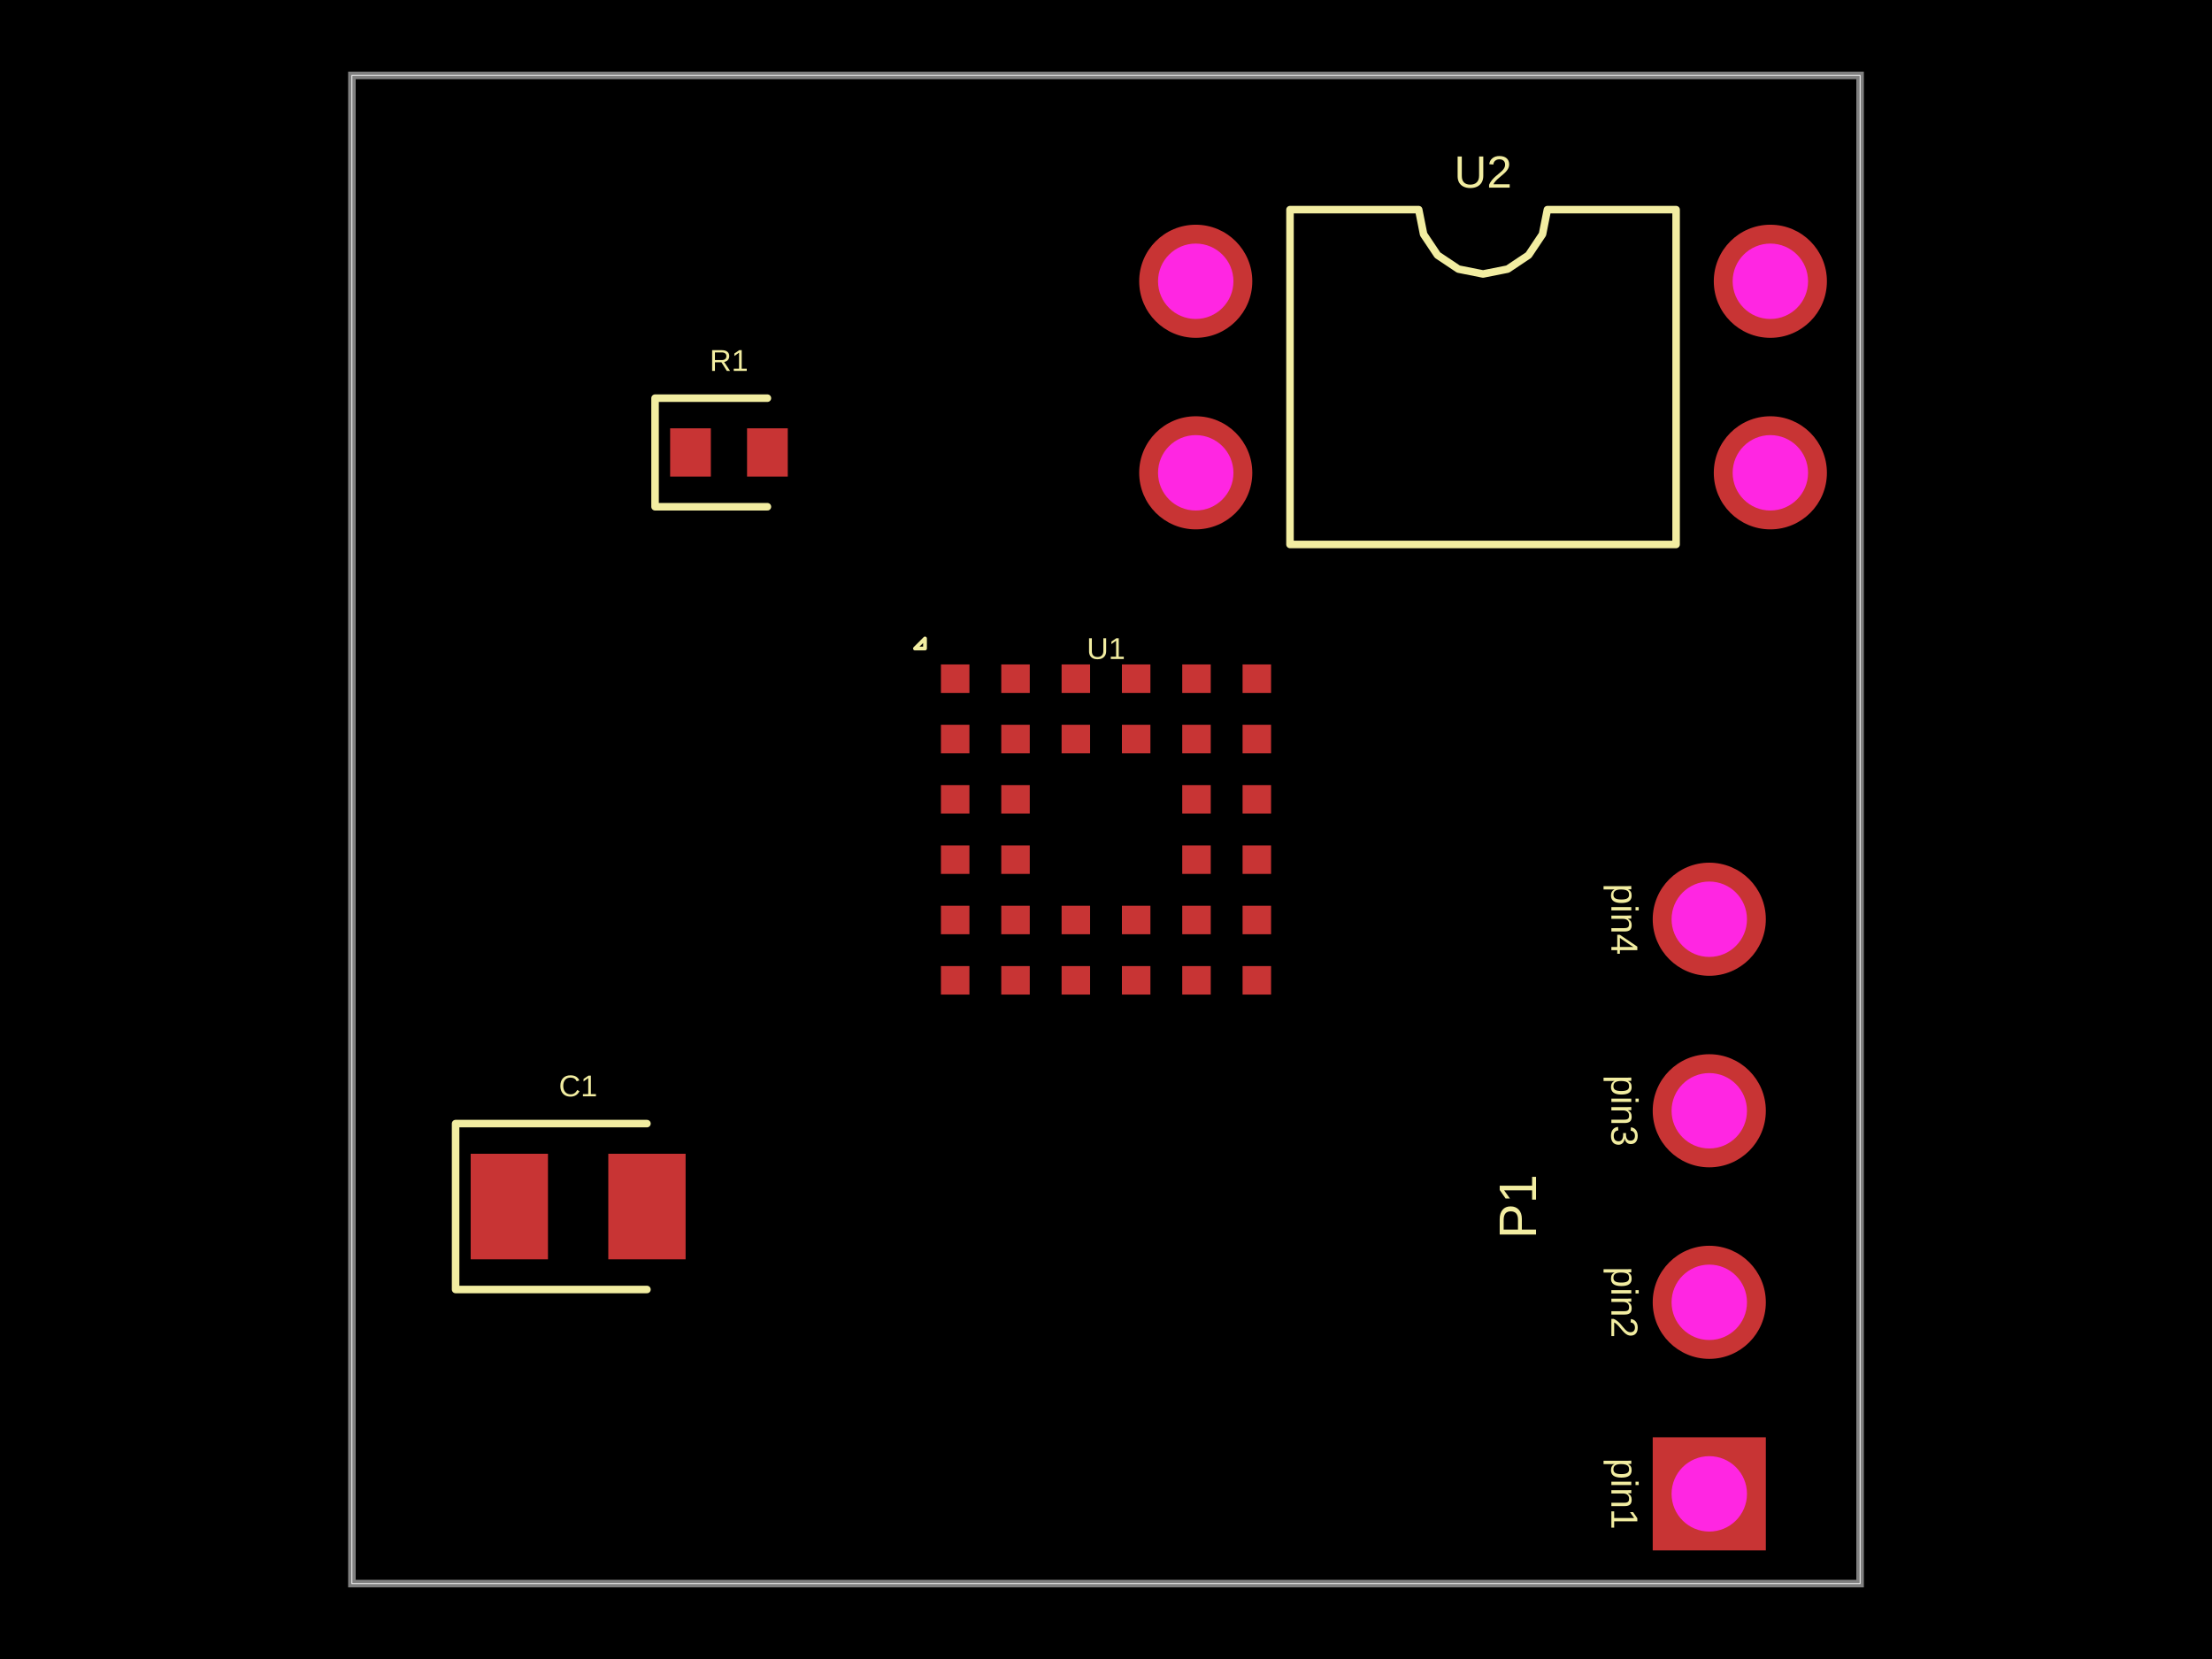
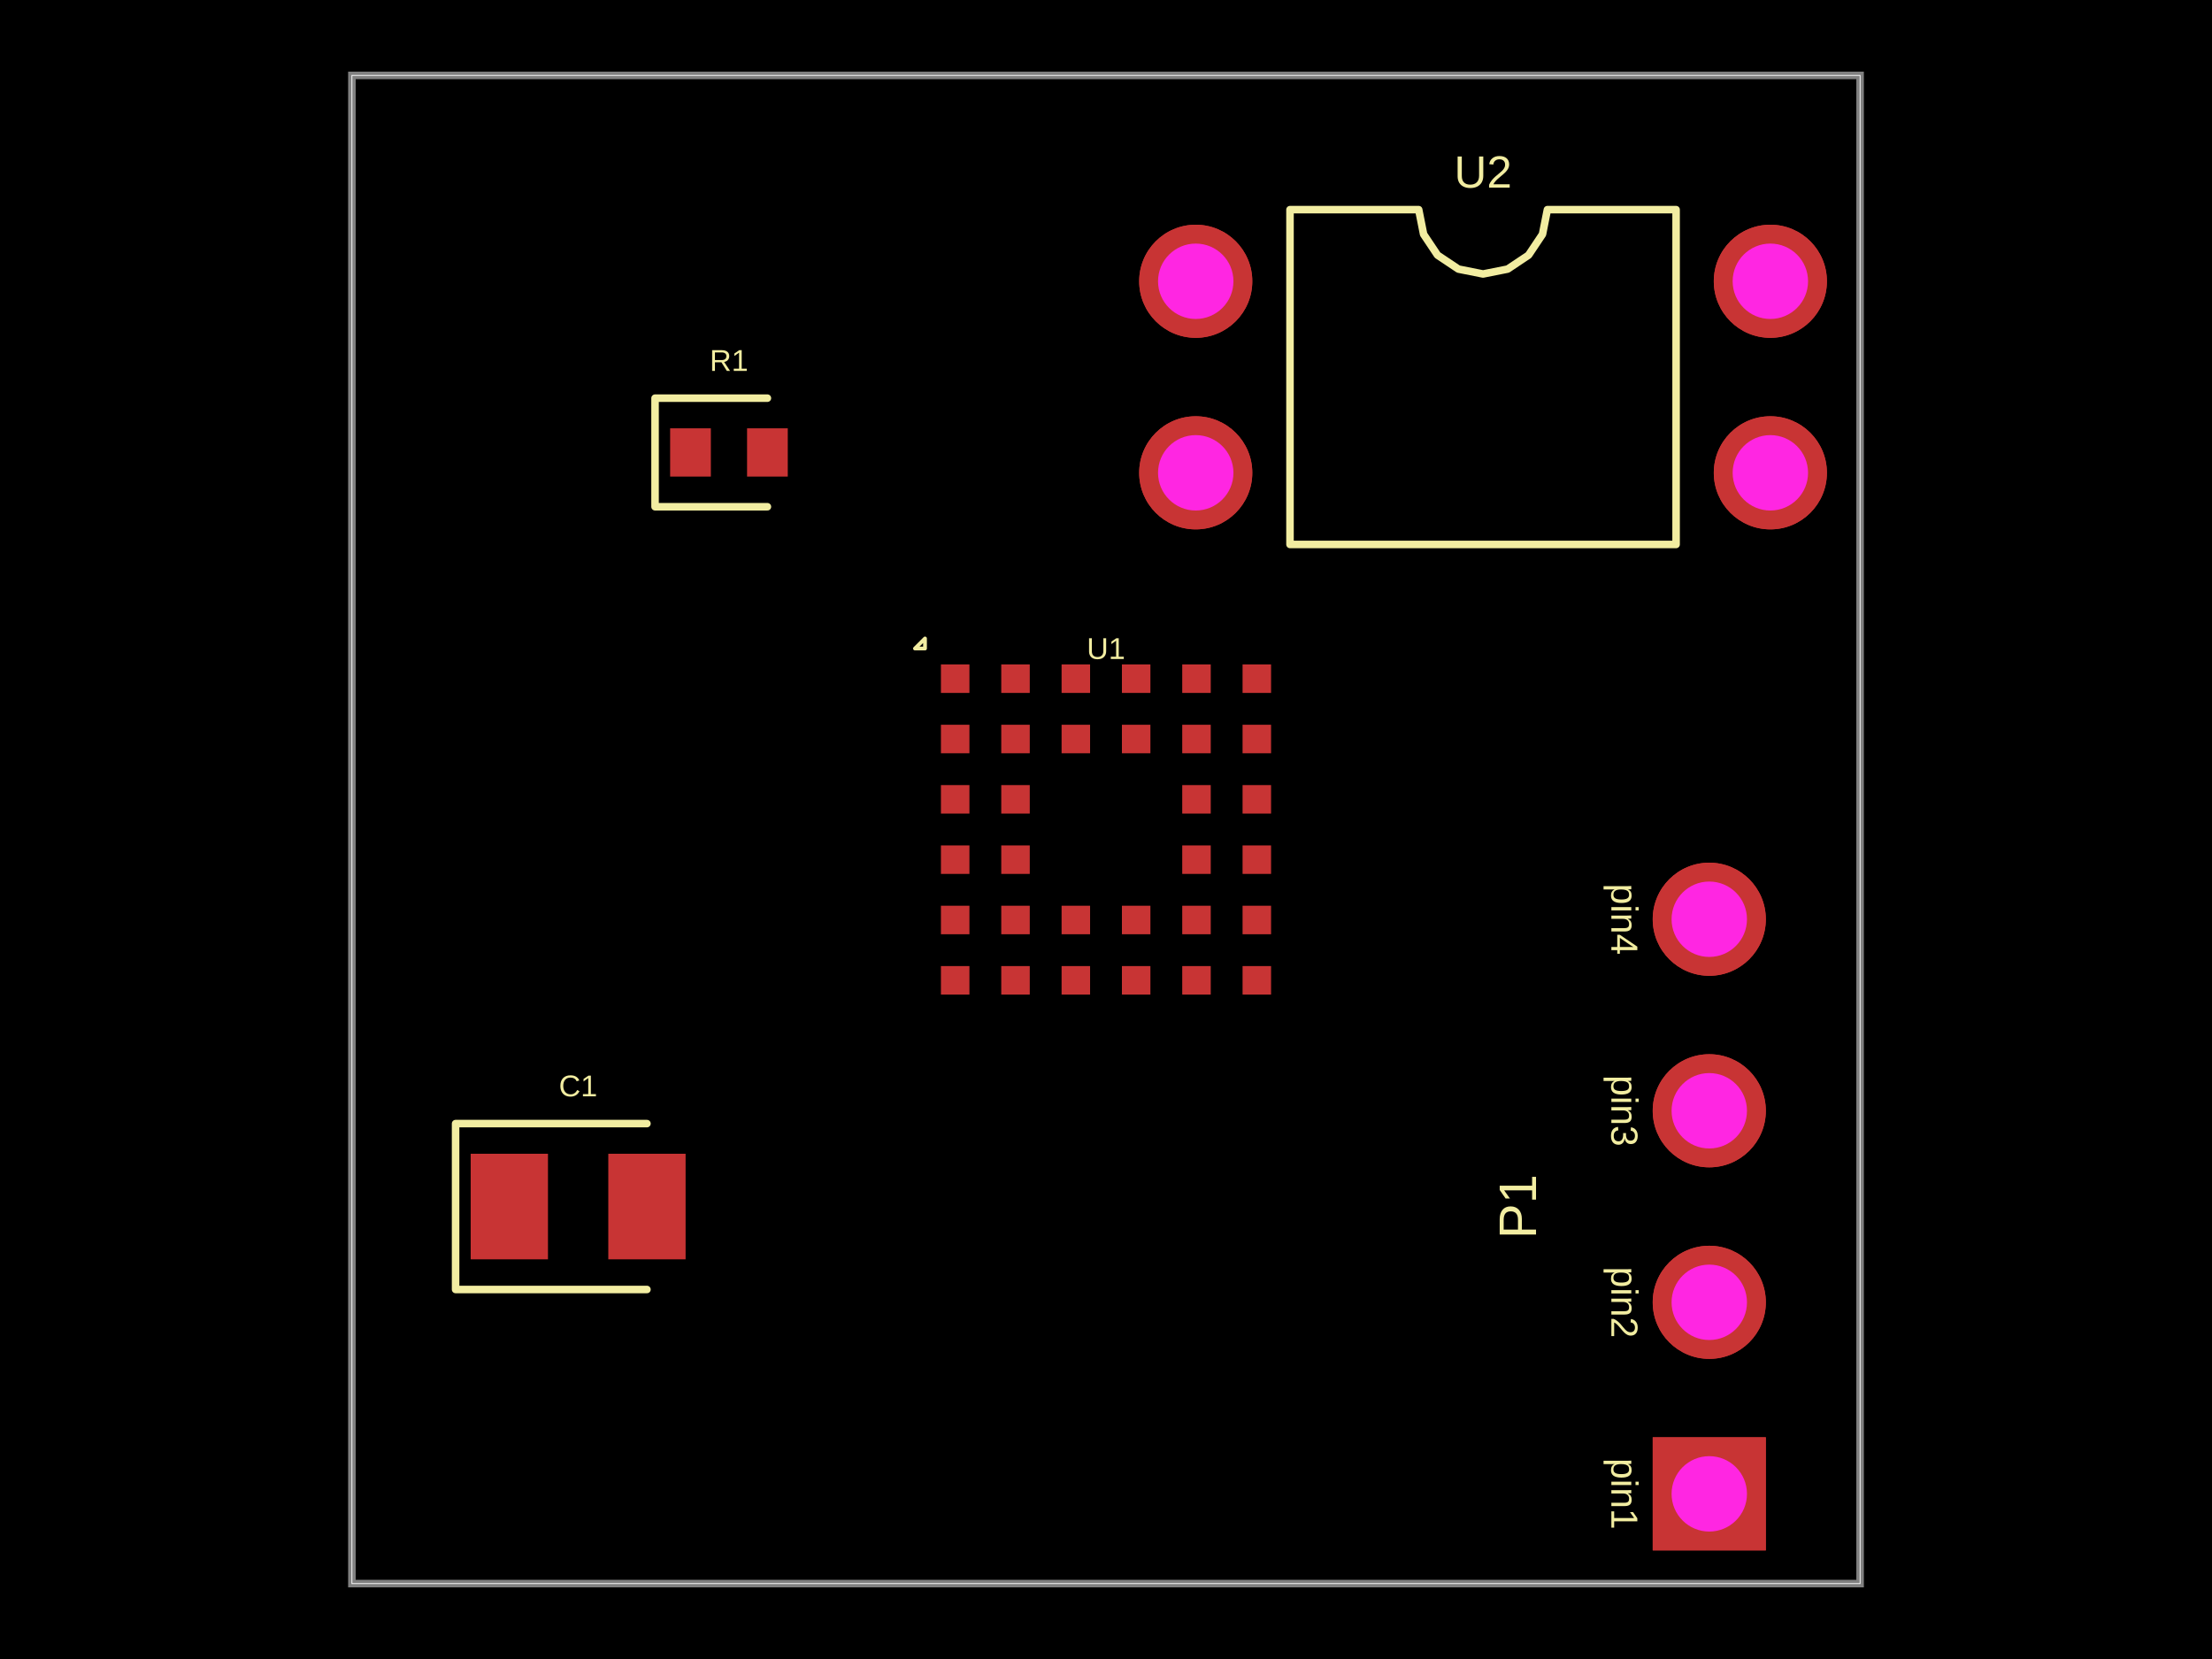
<svg xmlns="http://www.w3.org/2000/svg" width="800" height="600">
  <style />
  <rect class="boundary" x="0" y="0" fill="#000" width="800" height="600" />
  <rect class="pcb-boundary" fill="none" stroke="#fff" stroke-width="0.3" x="127.273" y="27.273" width="545.455" height="545.455" />
  <path class="pcb-board" d="M 127.273 572.727 L 672.727 572.727 L 672.727 27.273 L 127.273 27.273 Z" fill="none" stroke="rgba(255, 255, 255, 0.5)" stroke-width="2.727" />
  <rect class="pcb-pad" fill="rgb(200, 52, 52)" x="340.301" y="349.392" width="10.308" height="10.308" data-layer="top" />
  <rect class="pcb-pad" fill="rgb(200, 52, 52)" x="362.119" y="349.392" width="10.308" height="10.308" data-layer="top" />
  <rect class="pcb-pad" fill="rgb(200, 52, 52)" x="383.937" y="349.392" width="10.308" height="10.308" data-layer="top" />
  <rect class="pcb-pad" fill="rgb(200, 52, 52)" x="405.755" y="349.392" width="10.308" height="10.308" data-layer="top" />
  <rect class="pcb-pad" fill="rgb(200, 52, 52)" x="427.573" y="349.392" width="10.308" height="10.308" data-layer="top" />
  <rect class="pcb-pad" fill="rgb(200, 52, 52)" x="449.392" y="349.392" width="10.308" height="10.308" data-layer="top" />
  <rect class="pcb-pad" fill="rgb(200, 52, 52)" x="340.301" y="327.573" width="10.308" height="10.308" data-layer="top" />
  <rect class="pcb-pad" fill="rgb(200, 52, 52)" x="362.119" y="327.573" width="10.308" height="10.308" data-layer="top" />
  <rect class="pcb-pad" fill="rgb(200, 52, 52)" x="383.937" y="327.573" width="10.308" height="10.308" data-layer="top" />
  <rect class="pcb-pad" fill="rgb(200, 52, 52)" x="405.755" y="327.573" width="10.308" height="10.308" data-layer="top" />
  <rect class="pcb-pad" fill="rgb(200, 52, 52)" x="427.573" y="327.573" width="10.308" height="10.308" data-layer="top" />
  <rect class="pcb-pad" fill="rgb(200, 52, 52)" x="449.392" y="327.573" width="10.308" height="10.308" data-layer="top" />
  <rect class="pcb-pad" fill="rgb(200, 52, 52)" x="340.301" y="305.755" width="10.308" height="10.308" data-layer="top" />
  <rect class="pcb-pad" fill="rgb(200, 52, 52)" x="362.119" y="305.755" width="10.308" height="10.308" data-layer="top" />
  <rect class="pcb-pad" fill="rgb(200, 52, 52)" x="427.573" y="305.755" width="10.308" height="10.308" data-layer="top" />
  <rect class="pcb-pad" fill="rgb(200, 52, 52)" x="449.392" y="305.755" width="10.308" height="10.308" data-layer="top" />
  <rect class="pcb-pad" fill="rgb(200, 52, 52)" x="340.301" y="283.937" width="10.308" height="10.308" data-layer="top" />
  <rect class="pcb-pad" fill="rgb(200, 52, 52)" x="362.119" y="283.937" width="10.308" height="10.308" data-layer="top" />
  <rect class="pcb-pad" fill="rgb(200, 52, 52)" x="427.573" y="283.937" width="10.308" height="10.308" data-layer="top" />
  <rect class="pcb-pad" fill="rgb(200, 52, 52)" x="449.392" y="283.937" width="10.308" height="10.308" data-layer="top" />
  <rect class="pcb-pad" fill="rgb(200, 52, 52)" x="340.301" y="262.119" width="10.308" height="10.308" data-layer="top" />
  <rect class="pcb-pad" fill="rgb(200, 52, 52)" x="362.119" y="262.119" width="10.308" height="10.308" data-layer="top" />
  <rect class="pcb-pad" fill="rgb(200, 52, 52)" x="383.937" y="262.119" width="10.308" height="10.308" data-layer="top" />
  <rect class="pcb-pad" fill="rgb(200, 52, 52)" x="405.755" y="262.119" width="10.308" height="10.308" data-layer="top" />
  <rect class="pcb-pad" fill="rgb(200, 52, 52)" x="427.573" y="262.119" width="10.308" height="10.308" data-layer="top" />
  <rect class="pcb-pad" fill="rgb(200, 52, 52)" x="449.392" y="262.119" width="10.308" height="10.308" data-layer="top" />
  <rect class="pcb-pad" fill="rgb(200, 52, 52)" x="340.301" y="240.301" width="10.308" height="10.308" data-layer="top" />
  <rect class="pcb-pad" fill="rgb(200, 52, 52)" x="362.119" y="240.301" width="10.308" height="10.308" data-layer="top" />
  <rect class="pcb-pad" fill="rgb(200, 52, 52)" x="383.937" y="240.301" width="10.308" height="10.308" data-layer="top" />
  <rect class="pcb-pad" fill="rgb(200, 52, 52)" x="405.755" y="240.301" width="10.308" height="10.308" data-layer="top" />
  <rect class="pcb-pad" fill="rgb(200, 52, 52)" x="427.573" y="240.301" width="10.308" height="10.308" data-layer="top" />
  <rect class="pcb-pad" fill="rgb(200, 52, 52)" x="449.392" y="240.301" width="10.308" height="10.308" data-layer="top" />
  <rect class="pcb-pad" fill="rgb(200, 52, 52)" x="242.364" y="154.909" width="14.727" height="17.455" data-layer="top" />
  <rect class="pcb-pad" fill="rgb(200, 52, 52)" x="270.182" y="154.909" width="14.727" height="17.455" data-layer="top" />
  <rect class="pcb-pad" fill="rgb(200, 52, 52)" x="170.227" y="417.273" width="27.955" height="38.182" data-layer="top" />
  <rect class="pcb-pad" fill="rgb(200, 52, 52)" x="220" y="417.273" width="27.955" height="38.182" data-layer="top" />
+   <g>
+     <circle class="pcb-hole-outer" fill="rgb(200, 52, 52)" cx="432.455" cy="101.727" r="20.455" />
+     <circle class="pcb-hole-inner" fill="#FF26E2" cx="432.455" cy="101.727" r="13.636" />
+   </g>
+   <g>
+     <circle class="pcb-hole-outer" fill="rgb(200, 52, 52)" cx="432.455" cy="171" r="20.455" />
+     <circle class="pcb-hole-inner" fill="#FF26E2" cx="432.455" cy="171" r="13.636" />
+   </g>
+   <g>
+     <circle class="pcb-hole-outer" fill="rgb(200, 52, 52)" cx="640.273" cy="171" r="20.455" />
+     <circle class="pcb-hole-inner" fill="#FF26E2" cx="640.273" cy="171" r="13.636" />
+   </g>
+   <g>
+     <circle class="pcb-hole-outer" fill="rgb(200, 52, 52)" cx="640.273" cy="101.727" r="20.455" />
+     <circle class="pcb-hole-inner" fill="#FF26E2" cx="640.273" cy="101.727" r="13.636" />
+   </g>
+   <g>
+     <rect class="pcb-hole-outer-pad" fill="rgb(200, 52, 52)" x="597.727" y="519.818" width="40.909" height="40.909" />
+     <circle class="pcb-hole-inner" fill="#FF26E2" cx="618.182" cy="540.273" r="13.636" />
+   </g>
+   <g>
+     <circle class="pcb-hole-outer" fill="rgb(200, 52, 52)" cx="618.182" cy="471" r="20.455" />
+     <circle class="pcb-hole-inner" fill="#FF26E2" cx="618.182" cy="471" r="13.636" />
+   </g>
+   <g>
+     <circle class="pcb-hole-outer" fill="rgb(200, 52, 52)" cx="618.182" cy="401.727" r="20.455" />
+     <circle class="pcb-hole-inner" fill="#FF26E2" cx="618.182" cy="401.727" r="13.636" />
+   </g>
+   <g>
+     <circle class="pcb-hole-outer" fill="rgb(200, 52, 52)" cx="618.182" cy="332.455" r="20.455" />
+     <circle class="pcb-hole-inner" fill="#FF26E2" cx="618.182" cy="332.455" r="13.636" />
+   </g>
  <path class="pcb-silkscreen pcb-silkscreen-top" d="M 334.545 234.545 L 334.545 230.909 L 330.909 234.545 L 334.545 234.545 Z" fill="none" stroke="#f2eda1" stroke-width="1.364" stroke-linecap="round" stroke-linejoin="round" data-pcb-component-id="pcb_component_0" data-pcb-silkscreen-path-id="pcb_silkscreen_path_0" />
  <path class="pcb-silkscreen pcb-silkscreen-top" d="M 277.545 144 L 236.909 144 L 236.909 183.273 L 277.545 183.273" fill="none" stroke="#f2eda1" stroke-width="2.727" stroke-linecap="round" stroke-linejoin="round" data-pcb-component-id="pcb_component_1" data-pcb-silkscreen-path-id="pcb_silkscreen_path_1" />
  <path class="pcb-silkscreen pcb-silkscreen-top" d="M 466.545 196.909 L 466.545 75.818 L 513.091 75.818 L 514.862 84.724 L 519.907 92.274 L 527.458 97.319 L 536.364 99.091 L 545.27 97.319 L 552.82 92.274 L 557.865 84.724 L 559.636 75.818 L 606.182 75.818 L 606.182 196.909 L 466.545 196.909 Z" fill="none" stroke="#f2eda1" stroke-width="2.727" stroke-linecap="round" stroke-linejoin="round" data-pcb-component-id="pcb_component_2" data-pcb-silkscreen-path-id="pcb_silkscreen_path_2" />
  <path class="pcb-silkscreen pcb-silkscreen-top" d="M 233.977 406.364 L 164.773 406.364 L 164.773 466.364 L 233.977 466.364" fill="none" stroke="#f2eda1" stroke-width="2.727" stroke-linecap="round" stroke-linejoin="round" data-pcb-component-id="pcb_component_4" data-pcb-silkscreen-path-id="pcb_silkscreen_path_3" />
  <text x="0" y="0" dx="0" dy="0" fill="#f2eda1" font-family="Arial, sans-serif" font-size="10.909" text-anchor="middle" dominant-baseline="central" transform="matrix(1,0,0,1,400,234.5455)" class="pcb-silkscreen-text pcb-silkscreen-top" data-pcb-silkscreen-text-id="pcb_component_0" stroke="none">U1</text>
  <text x="0" y="0" dx="0" dy="0" fill="#f2eda1" font-family="Arial, sans-serif" font-size="10.909" text-anchor="middle" dominant-baseline="central" transform="matrix(1,0,0,1,263.6364,130.3636)" class="pcb-silkscreen-text pcb-silkscreen-top" data-pcb-silkscreen-text-id="pcb_component_1" stroke="none">R1</text>
  <text x="0" y="0" dx="0" dy="0" fill="#f2eda1" font-family="Arial, sans-serif" font-size="16.364" text-anchor="middle" dominant-baseline="central" transform="matrix(1,0,0,1,536.3636,62.18182)" class="pcb-silkscreen-text pcb-silkscreen-top" data-pcb-silkscreen-text-id="pcb_component_2" stroke="none">U2</text>
  <text x="0" y="0" dx="0" dy="0" fill="#f2eda1" font-family="Arial, sans-serif" font-size="13.636" text-anchor="middle" dominant-baseline="central" transform="matrix(-1.8369701987210297e-16,1,-1,-1.8369701987210297e-16,587.5,540.2727)" class="pcb-silkscreen-text pcb-silkscreen-top" data-pcb-silkscreen-text-id="pcb_component_3" stroke="none">pin1</text>
  <text x="0" y="0" dx="0" dy="0" fill="#f2eda1" font-family="Arial, sans-serif" font-size="13.636" text-anchor="middle" dominant-baseline="central" transform="matrix(-1.8369701987210297e-16,1,-1,-1.8369701987210297e-16,587.5,471)" class="pcb-silkscreen-text pcb-silkscreen-top" data-pcb-silkscreen-text-id="pcb_component_3" stroke="none">pin2</text>
  <text x="0" y="0" dx="0" dy="0" fill="#f2eda1" font-family="Arial, sans-serif" font-size="13.636" text-anchor="middle" dominant-baseline="central" transform="matrix(-1.8369701987210297e-16,1,-1,-1.8369701987210297e-16,587.5,401.7273)" class="pcb-silkscreen-text pcb-silkscreen-top" data-pcb-silkscreen-text-id="pcb_component_3" stroke="none">pin3</text>
  <text x="0" y="0" dx="0" dy="0" fill="#f2eda1" font-family="Arial, sans-serif" font-size="13.636" text-anchor="middle" dominant-baseline="central" transform="matrix(-1.8369701987210297e-16,1,-1,-1.8369701987210297e-16,587.5,332.4545)" class="pcb-silkscreen-text pcb-silkscreen-top" data-pcb-silkscreen-text-id="pcb_component_3" stroke="none">pin4</text>
  <text x="0" y="0" dx="0" dy="0" fill="#f2eda1" font-family="Arial, sans-serif" font-size="19.091" text-anchor="middle" dominant-baseline="central" transform="matrix(6.123233995736766e-17,-1,1,6.123233995736766e-17,548.9091,436.3636)" class="pcb-silkscreen-text pcb-silkscreen-top" data-pcb-silkscreen-text-id="pcb_component_3" stroke="none">P1</text>
  <text x="0" y="0" dx="0" dy="0" fill="#f2eda1" font-family="Arial, sans-serif" font-size="10.909" text-anchor="middle" dominant-baseline="central" transform="matrix(1,0,0,1,209.0909,392.7273)" class="pcb-silkscreen-text pcb-silkscreen-top" data-pcb-silkscreen-text-id="pcb_component_4" stroke="none">C1</text>
  <g>
    <circle class="pcb-hole-outer" fill="rgb(200, 52, 52)" cx="432.455" cy="101.727" r="20.455" />
    <circle class="pcb-hole-inner" fill="#FF26E2" cx="432.455" cy="101.727" r="13.636" />
  </g>
  <g>
    <circle class="pcb-hole-outer" fill="rgb(200, 52, 52)" cx="432.455" cy="171" r="20.455" />
    <circle class="pcb-hole-inner" fill="#FF26E2" cx="432.455" cy="171" r="13.636" />
  </g>
  <g>
    <circle class="pcb-hole-outer" fill="rgb(200, 52, 52)" cx="640.273" cy="171" r="20.455" />
    <circle class="pcb-hole-inner" fill="#FF26E2" cx="640.273" cy="171" r="13.636" />
  </g>
  <g>
    <circle class="pcb-hole-outer" fill="rgb(200, 52, 52)" cx="640.273" cy="101.727" r="20.455" />
    <circle class="pcb-hole-inner" fill="#FF26E2" cx="640.273" cy="101.727" r="13.636" />
  </g>
  <g>
    <rect class="pcb-hole-outer-pad" fill="rgb(200, 52, 52)" x="597.727" y="519.818" width="40.909" height="40.909" />
    <circle class="pcb-hole-inner" fill="#FF26E2" cx="618.182" cy="540.273" r="13.636" />
  </g>
  <g>
    <circle class="pcb-hole-outer" fill="rgb(200, 52, 52)" cx="618.182" cy="471" r="20.455" />
    <circle class="pcb-hole-inner" fill="#FF26E2" cx="618.182" cy="471" r="13.636" />
  </g>
  <g>
    <circle class="pcb-hole-outer" fill="rgb(200, 52, 52)" cx="618.182" cy="401.727" r="20.455" />
    <circle class="pcb-hole-inner" fill="#FF26E2" cx="618.182" cy="401.727" r="13.636" />
  </g>
  <g>
    <circle class="pcb-hole-outer" fill="rgb(200, 52, 52)" cx="618.182" cy="332.455" r="20.455" />
    <circle class="pcb-hole-inner" fill="#FF26E2" cx="618.182" cy="332.455" r="13.636" />
  </g>
</svg>
